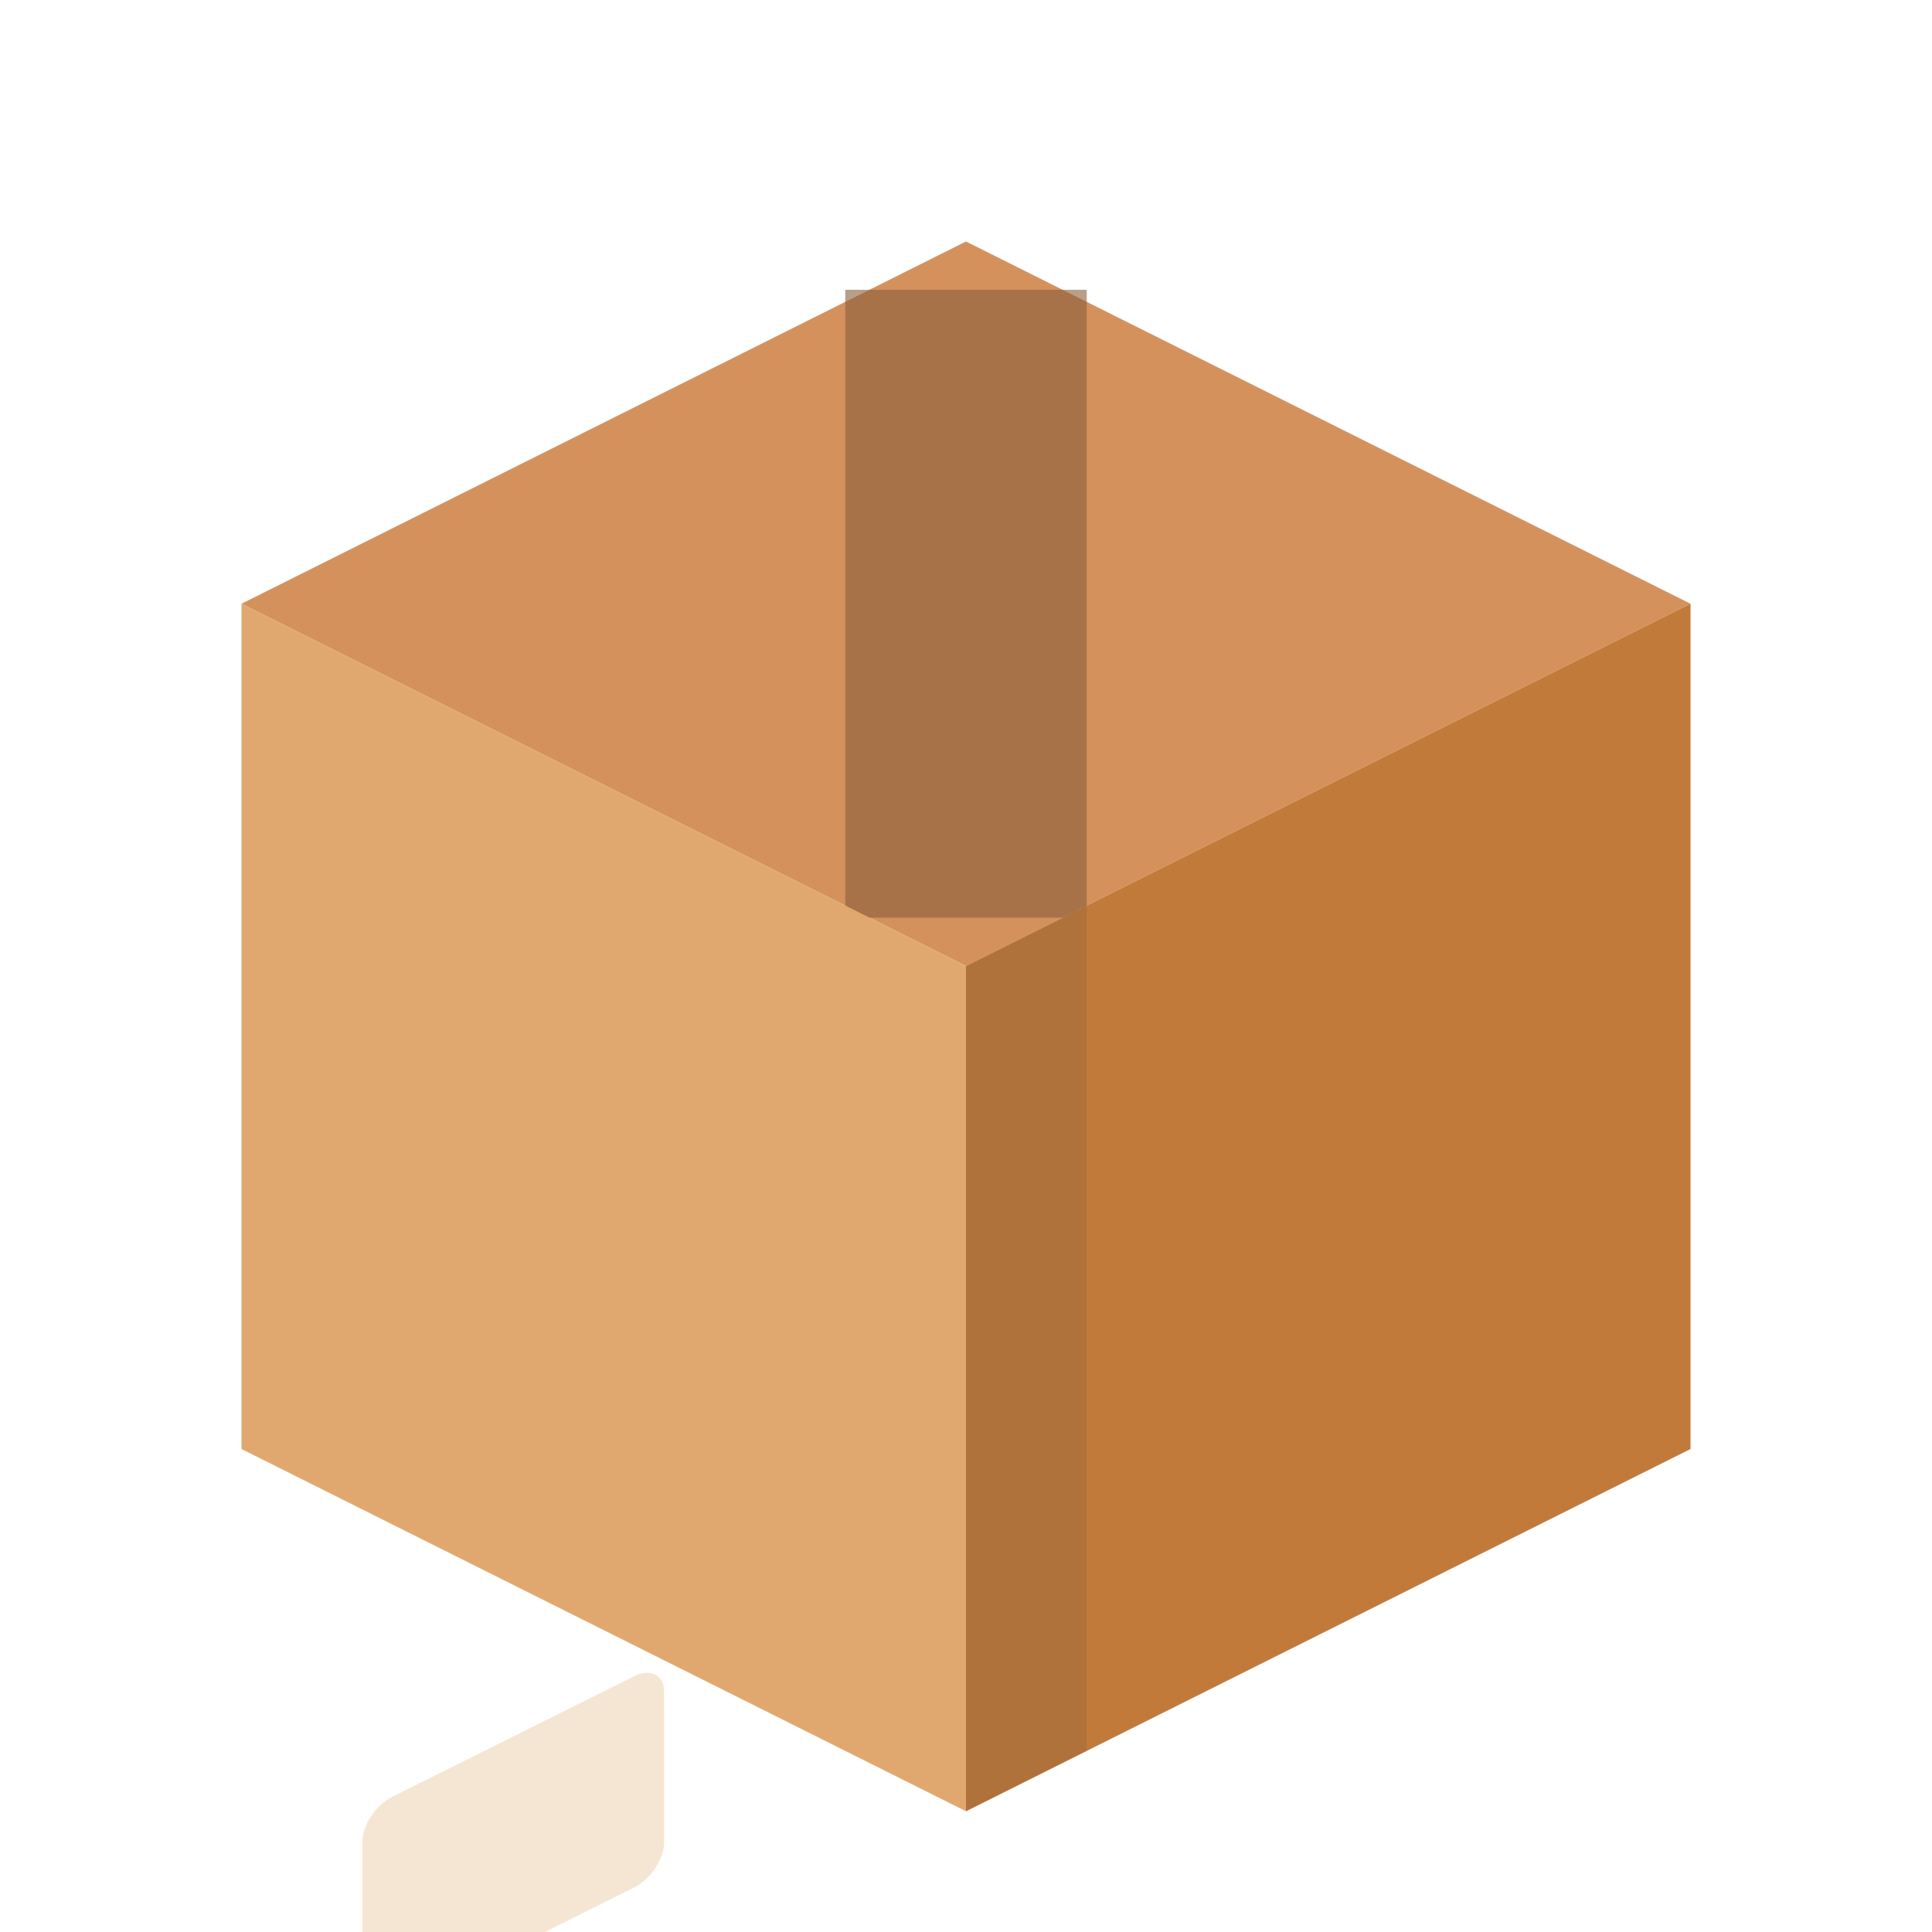
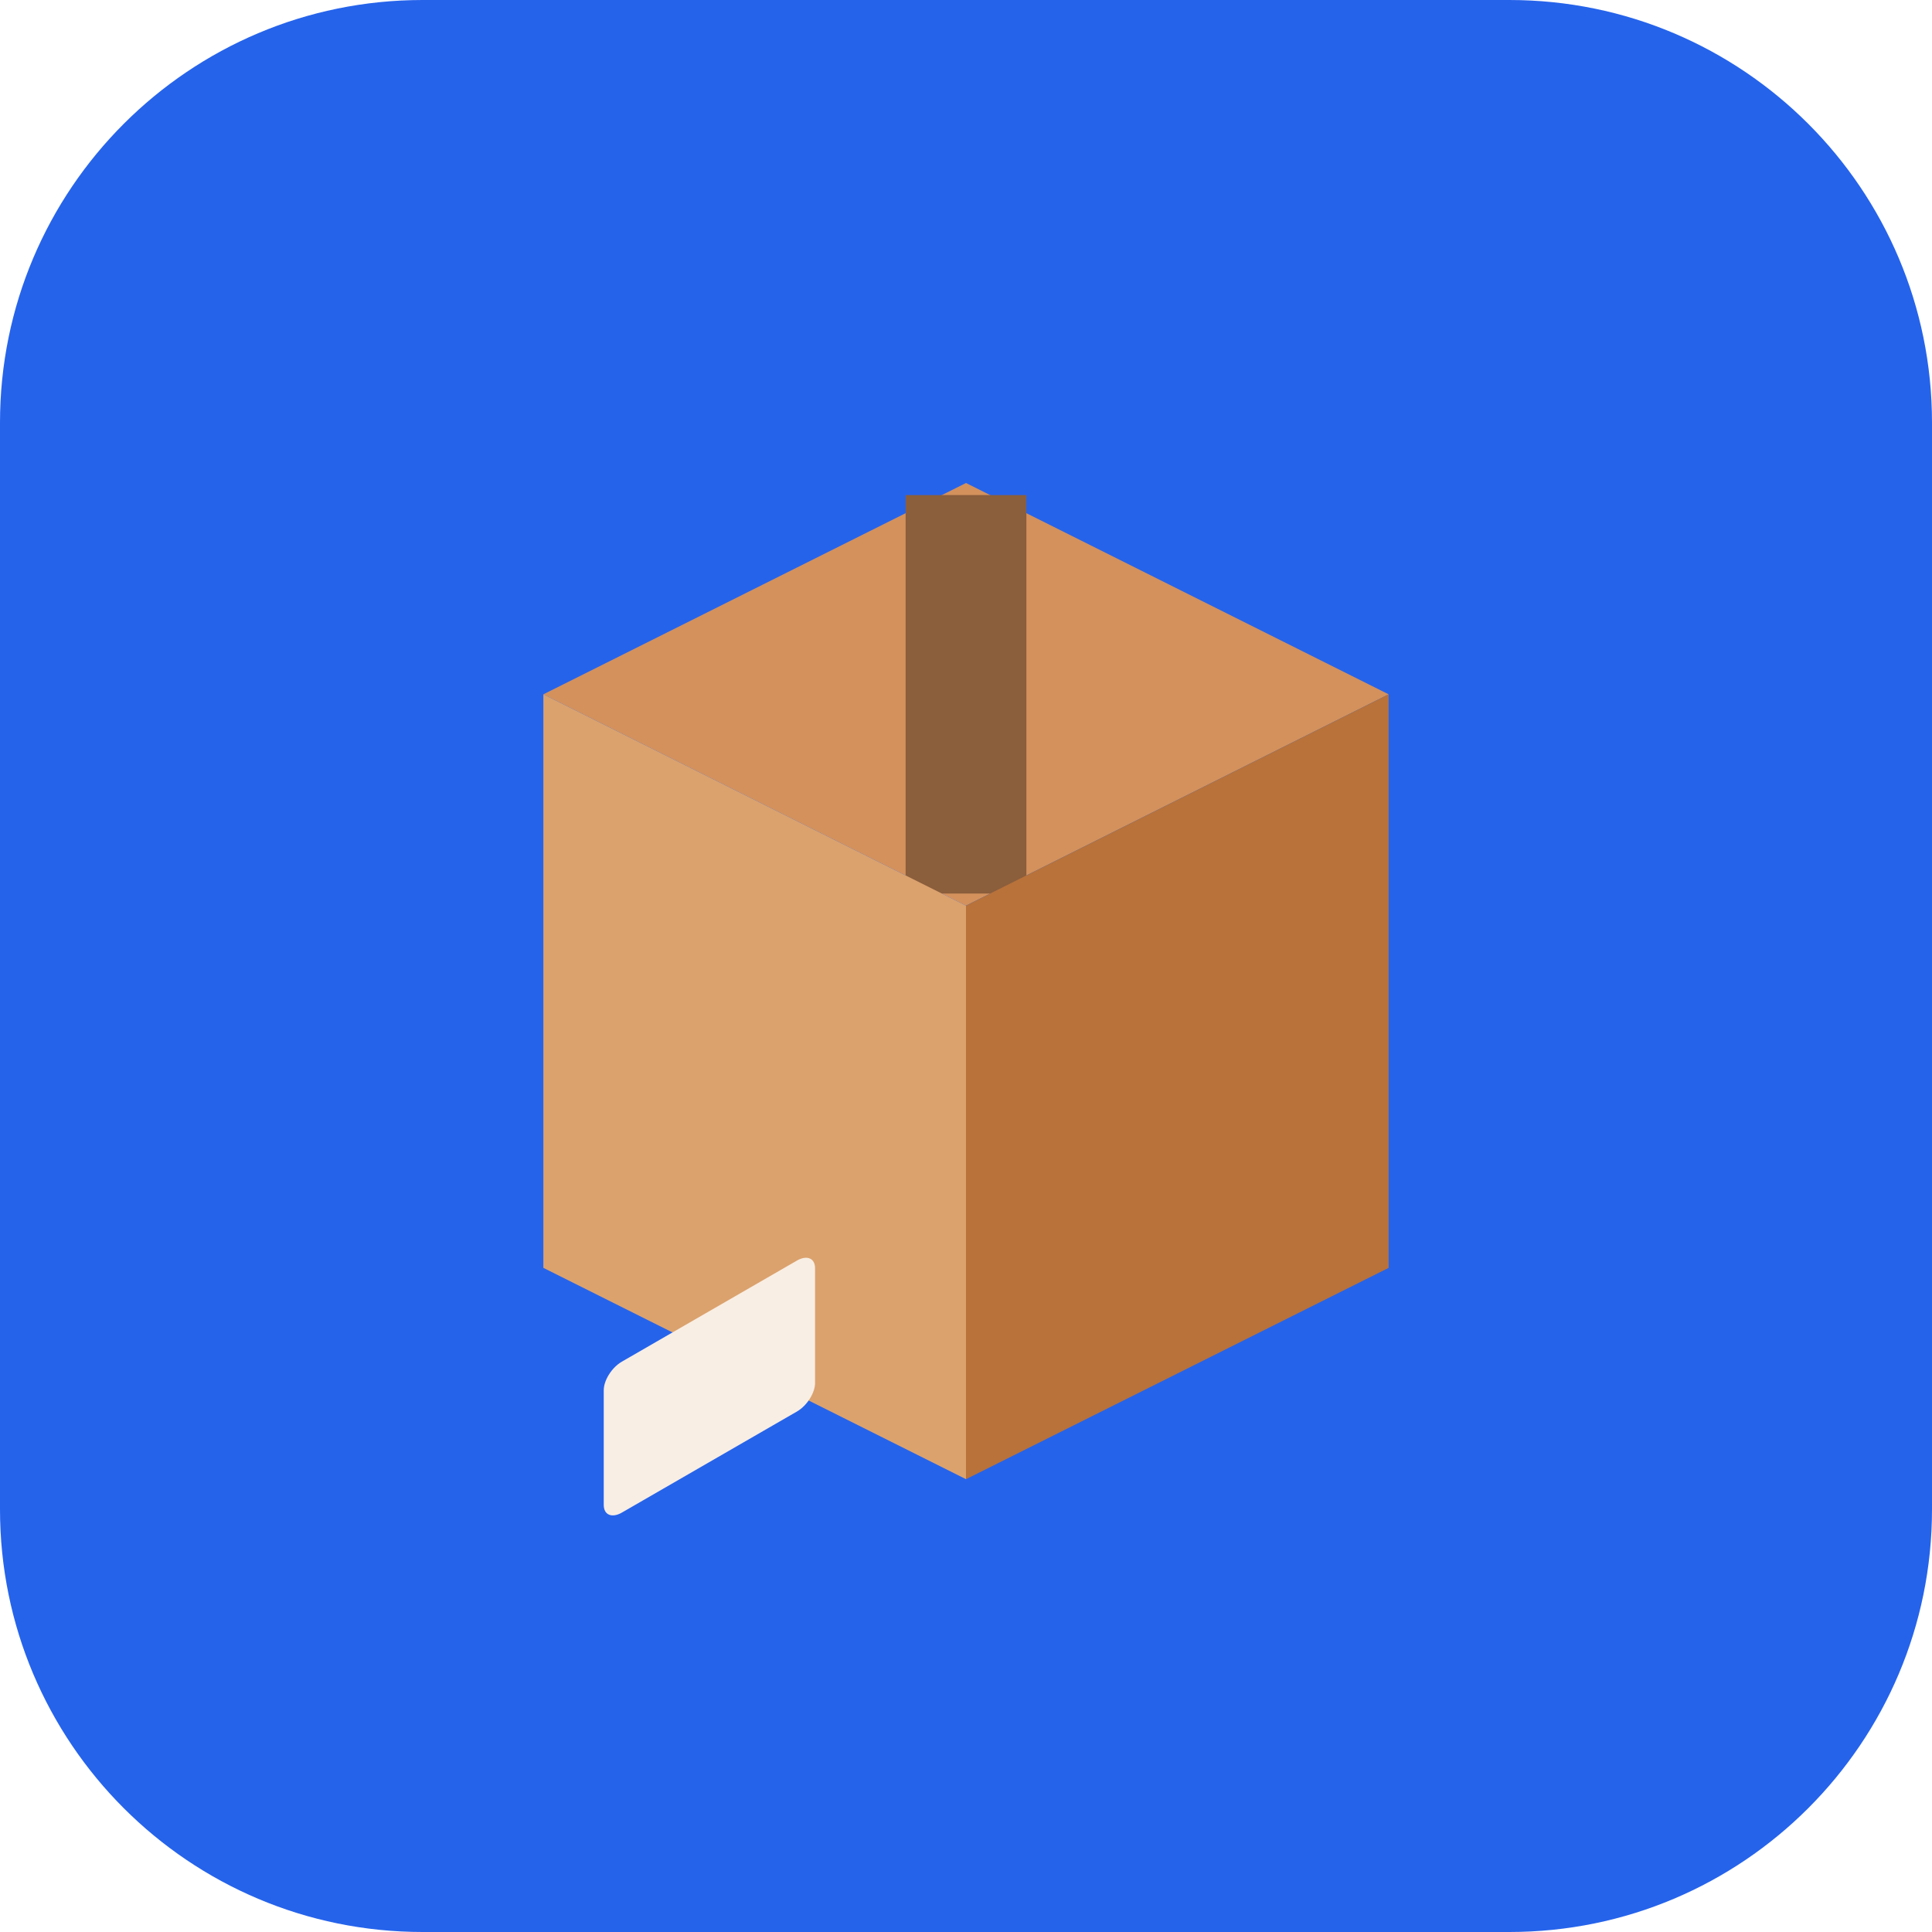
<svg xmlns="http://www.w3.org/2000/svg" viewBox="0 0 32 32">
-   <polygon points="16,4 28,10 16,16 4,10" fill="#D4915C" />
-   <polygon points="14,4.8 18,4.8 18,15.2 14,15.2" fill="#8B5E3C" opacity="0.6" />
-   <polygon points="16,16 28,10 28,24 16,30" fill="#C17A3A" />
-   <polygon points="16,16 4,10 4,24 16,30" fill="#E0A86E" />
-   <polygon points="16,16 16,30 18,29 18,15" fill="#8B5E3C" opacity="0.3" />
-   <rect x="6" y="20" width="5" height="3.5" fill="#F5E6D3" rx="0.5" transform="skewY(-26.5) translate(0, 13)" />
+   <rect width="32" height="32" rx="7" fill="#2563eb" />
+   <polygon points="16,8 23,11.5 16,15 9,11.5" fill="#D4915C" />
+   <polygon points="15,8.2 17,8.2 17,14.8 15,14.8" fill="#8B5E3C" />
+   <polygon points="16,15 23,11.5 23,21 16,24.5" fill="#B8723A" />
+   <polygon points="16,15 9,11.5 9,21 16,24.5" fill="#DBA26E" />
+   <rect x="10" y="17" width="3.5" height="2.5" rx="0.3" fill="#F8EEE4" transform="skewY(-30) translate(0,11.5)" />
</svg>
